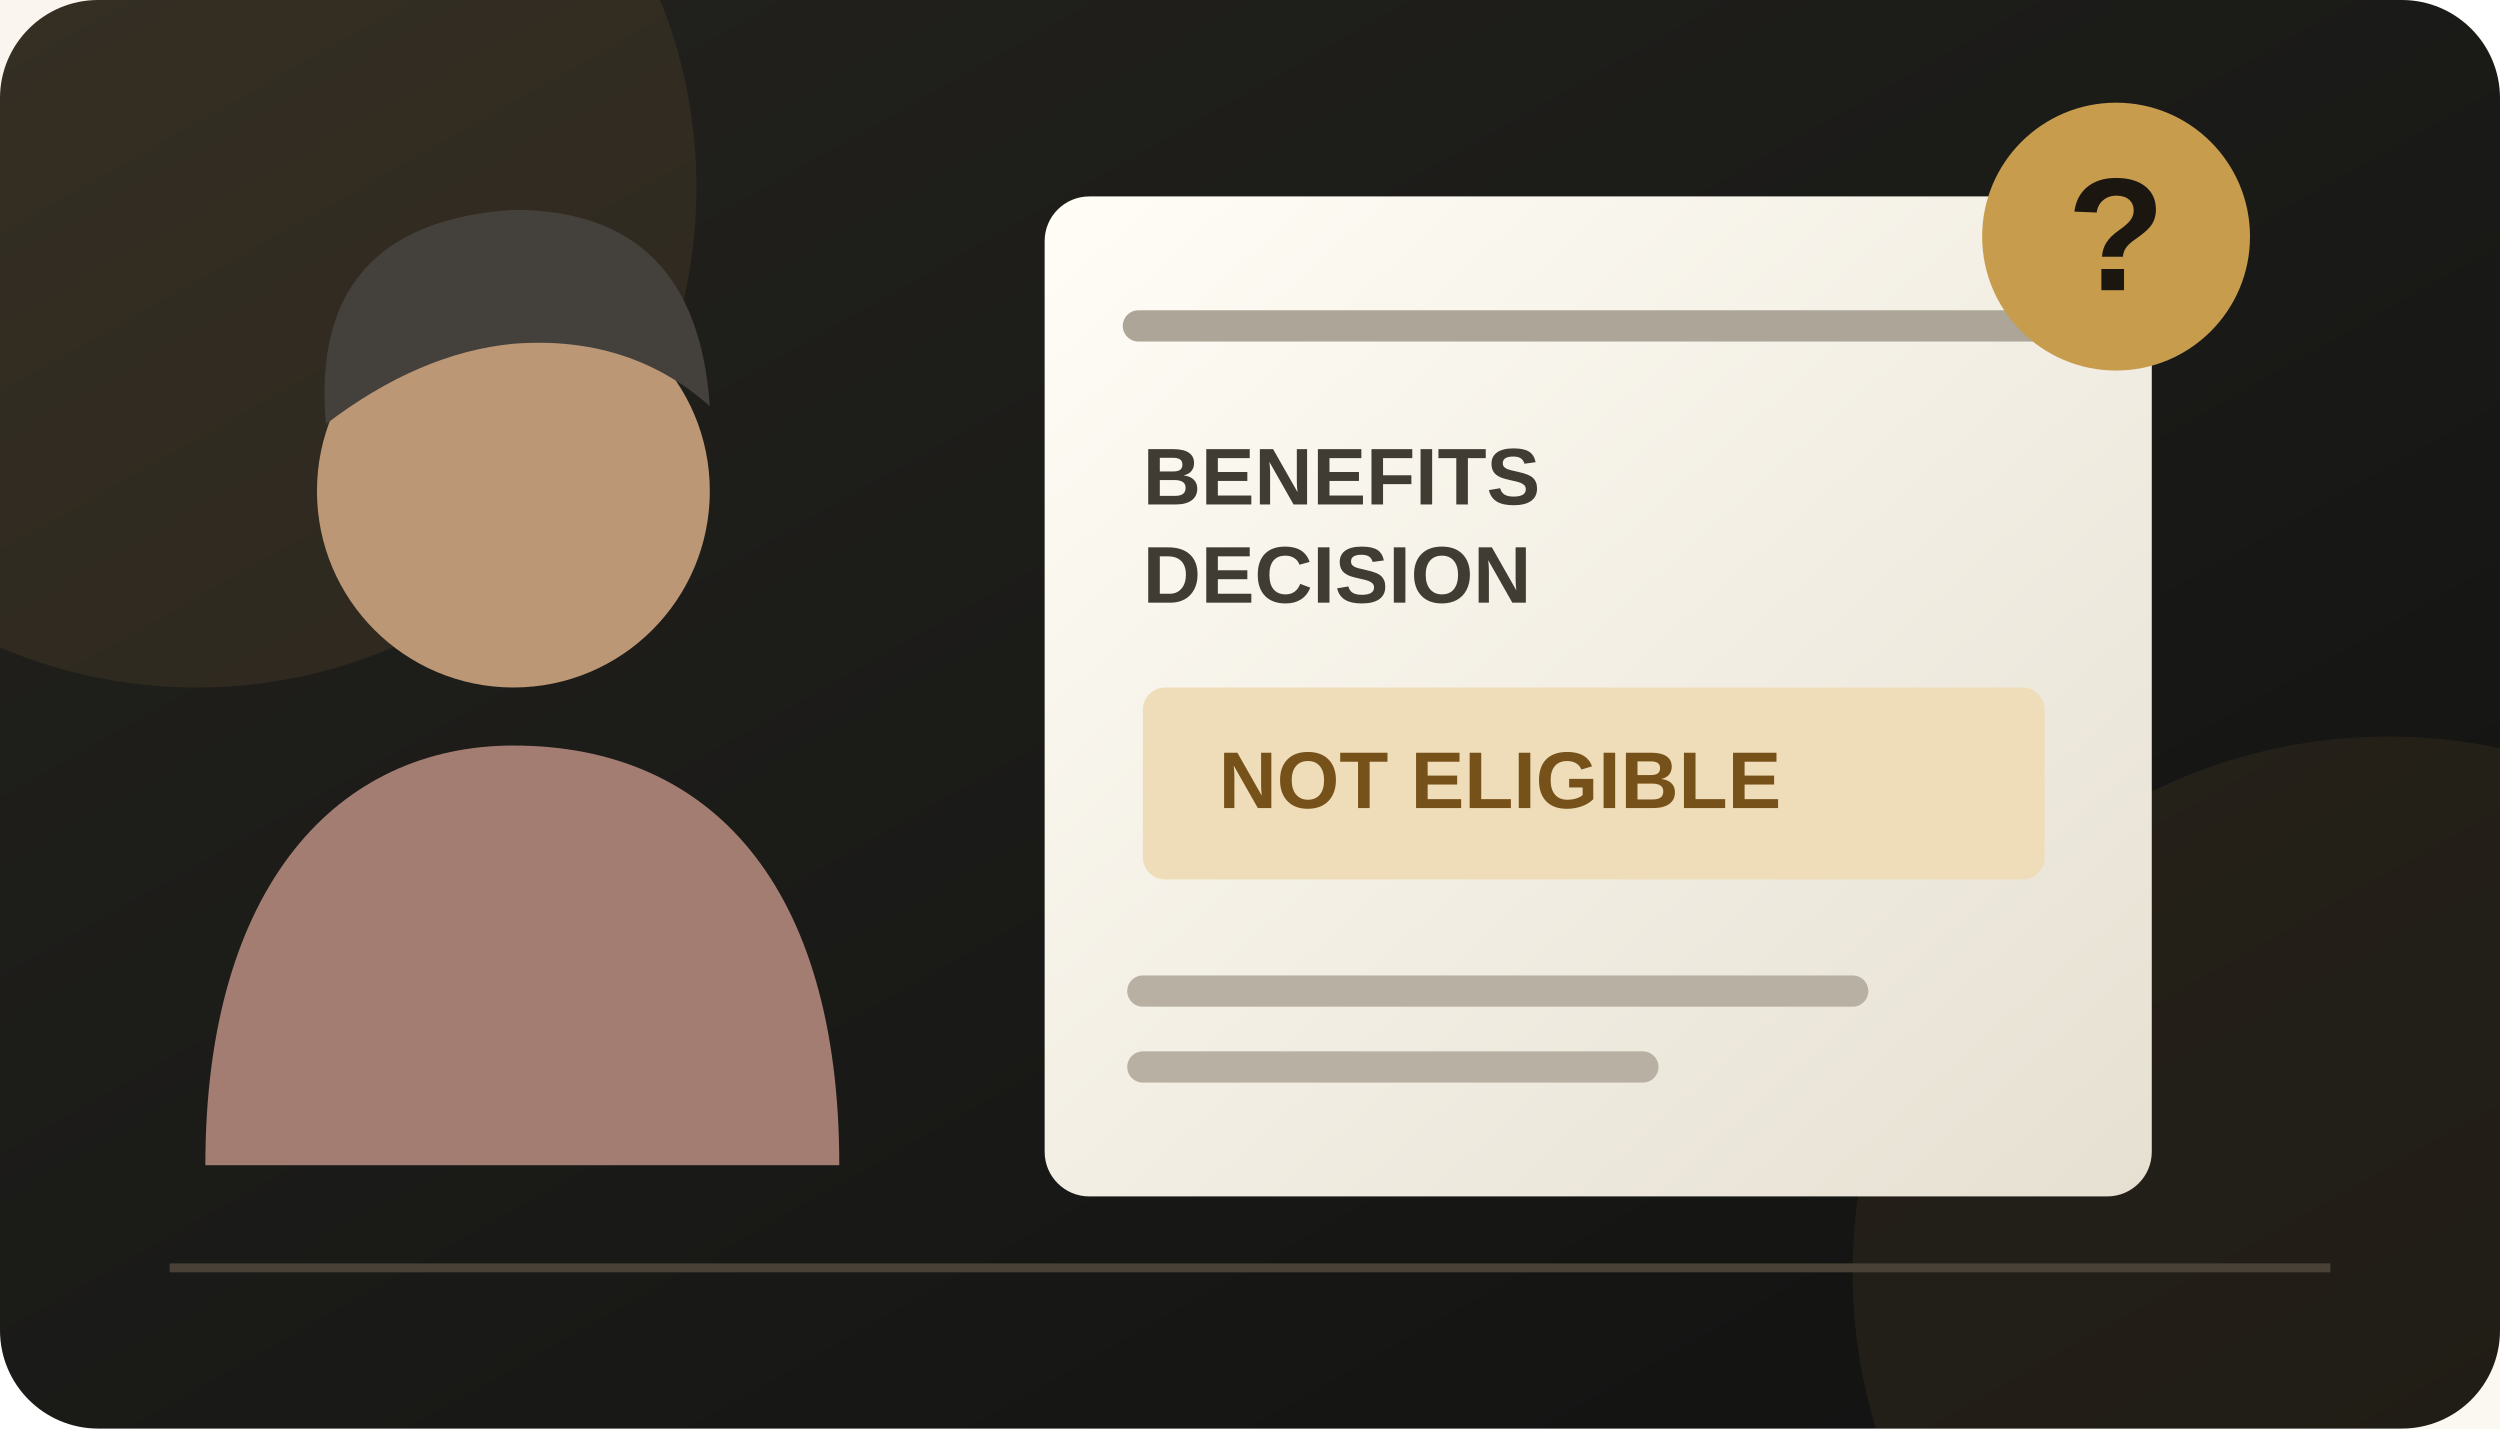
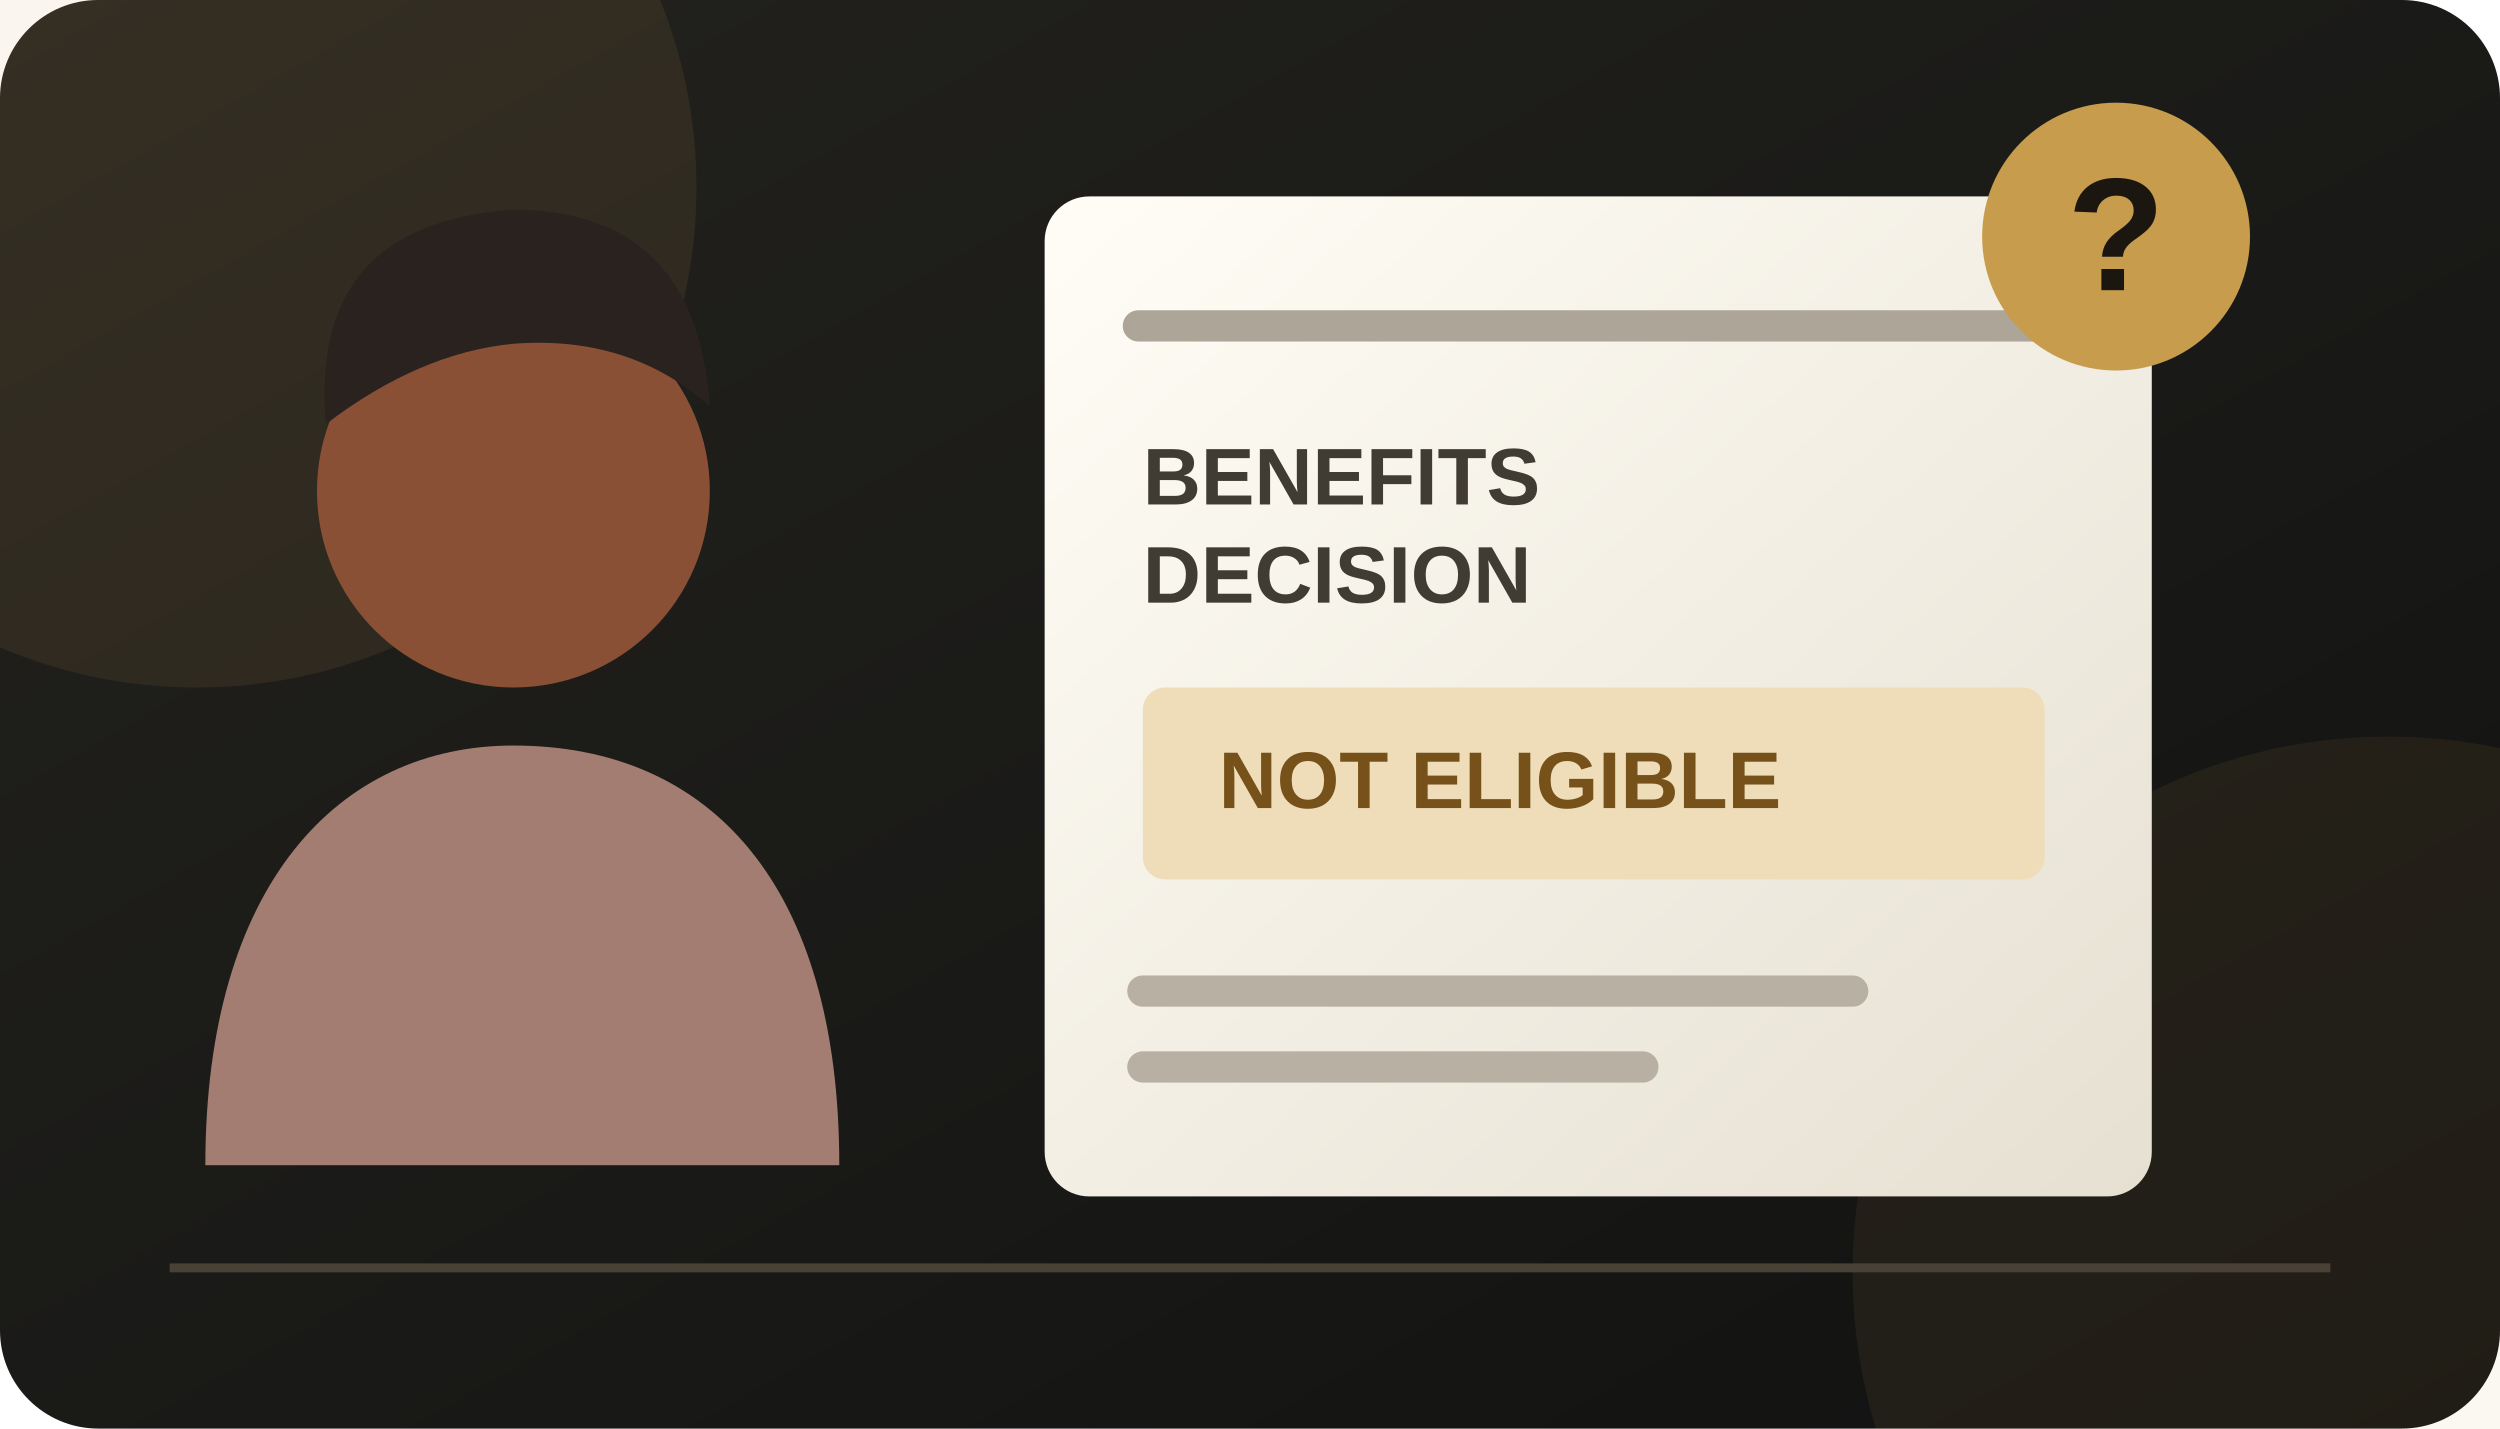
<svg xmlns="http://www.w3.org/2000/svg" width="560" height="320" viewBox="0 0 560 320" role="img" aria-label="Illustration of a person reading a benefits eligibility decision with no documented explanation">
  <defs>
    <linearGradient id="paper" x1="0" y1="0" x2="1" y2="1">
      <stop stop-color="#fffdf6" />
      <stop offset="1" stop-color="#e6e0d2" />
    </linearGradient>
    <linearGradient id="bg" x1="0" y1="0" x2="1" y2="1">
      <stop stop-color="#23221e" />
      <stop offset="1" stop-color="#111211" />
    </linearGradient>
  </defs>
  <rect width="560" height="320" rx="22" fill="url(#bg)" />
  <circle cx="44" cy="42" r="112" fill="#c89c4d" opacity=".10" />
  <circle cx="535" cy="285" r="120" fill="#c89c4d" opacity=".08" />
  <path d="M38 284H522" stroke="#494135" stroke-width="2" />
  <g font-family="Arial,Helvetica,sans-serif">
-     <circle cx="115" cy="110" r="44" fill="#bc9776" />
-     <path d="M73 95q-4-45 42-48 41 0 44 44-18-16-44-14-21 2-42 18Z" fill="#44403b" />
+     <circle cx="115" cy="110" r="44" fill="#8a5035" />
+     <path d="M73 95q-4-45 42-48 41 0 44 44-18-16-44-14-21 2-42 18Z" fill="#29221f" />
    <path d="M46 261c0-63 30-94 69-94 44 0 73 31 73 94" fill="#a47d72" />
    <rect x="234" y="44" width="248" height="224" rx="10" fill="url(#paper)" />
    <path d="M255 73h205" stroke="#aca598" stroke-width="7" stroke-linecap="round" />
    <text x="256" y="113" font-size="18" font-weight="bold" fill="#403b33">BENEFITS</text>
    <text x="256" y="135" font-size="18" font-weight="bold" fill="#403b33">DECISION</text>
    <rect x="256" y="154" width="202" height="43" rx="5" fill="#efddb9" />
    <text x="273" y="181" font-size="18" font-weight="bold" fill="#765119">NOT ELIGIBLE</text>
    <path d="M256 222h159m-159 17h112" stroke="#b7b0a3" stroke-width="7" stroke-linecap="round" />
    <circle cx="474" cy="53" r="30" fill="#c89c4d" />
    <text x="474" y="65" text-anchor="middle" font-size="36" font-weight="bold" fill="#1b1710">?</text>
  </g>
</svg>
